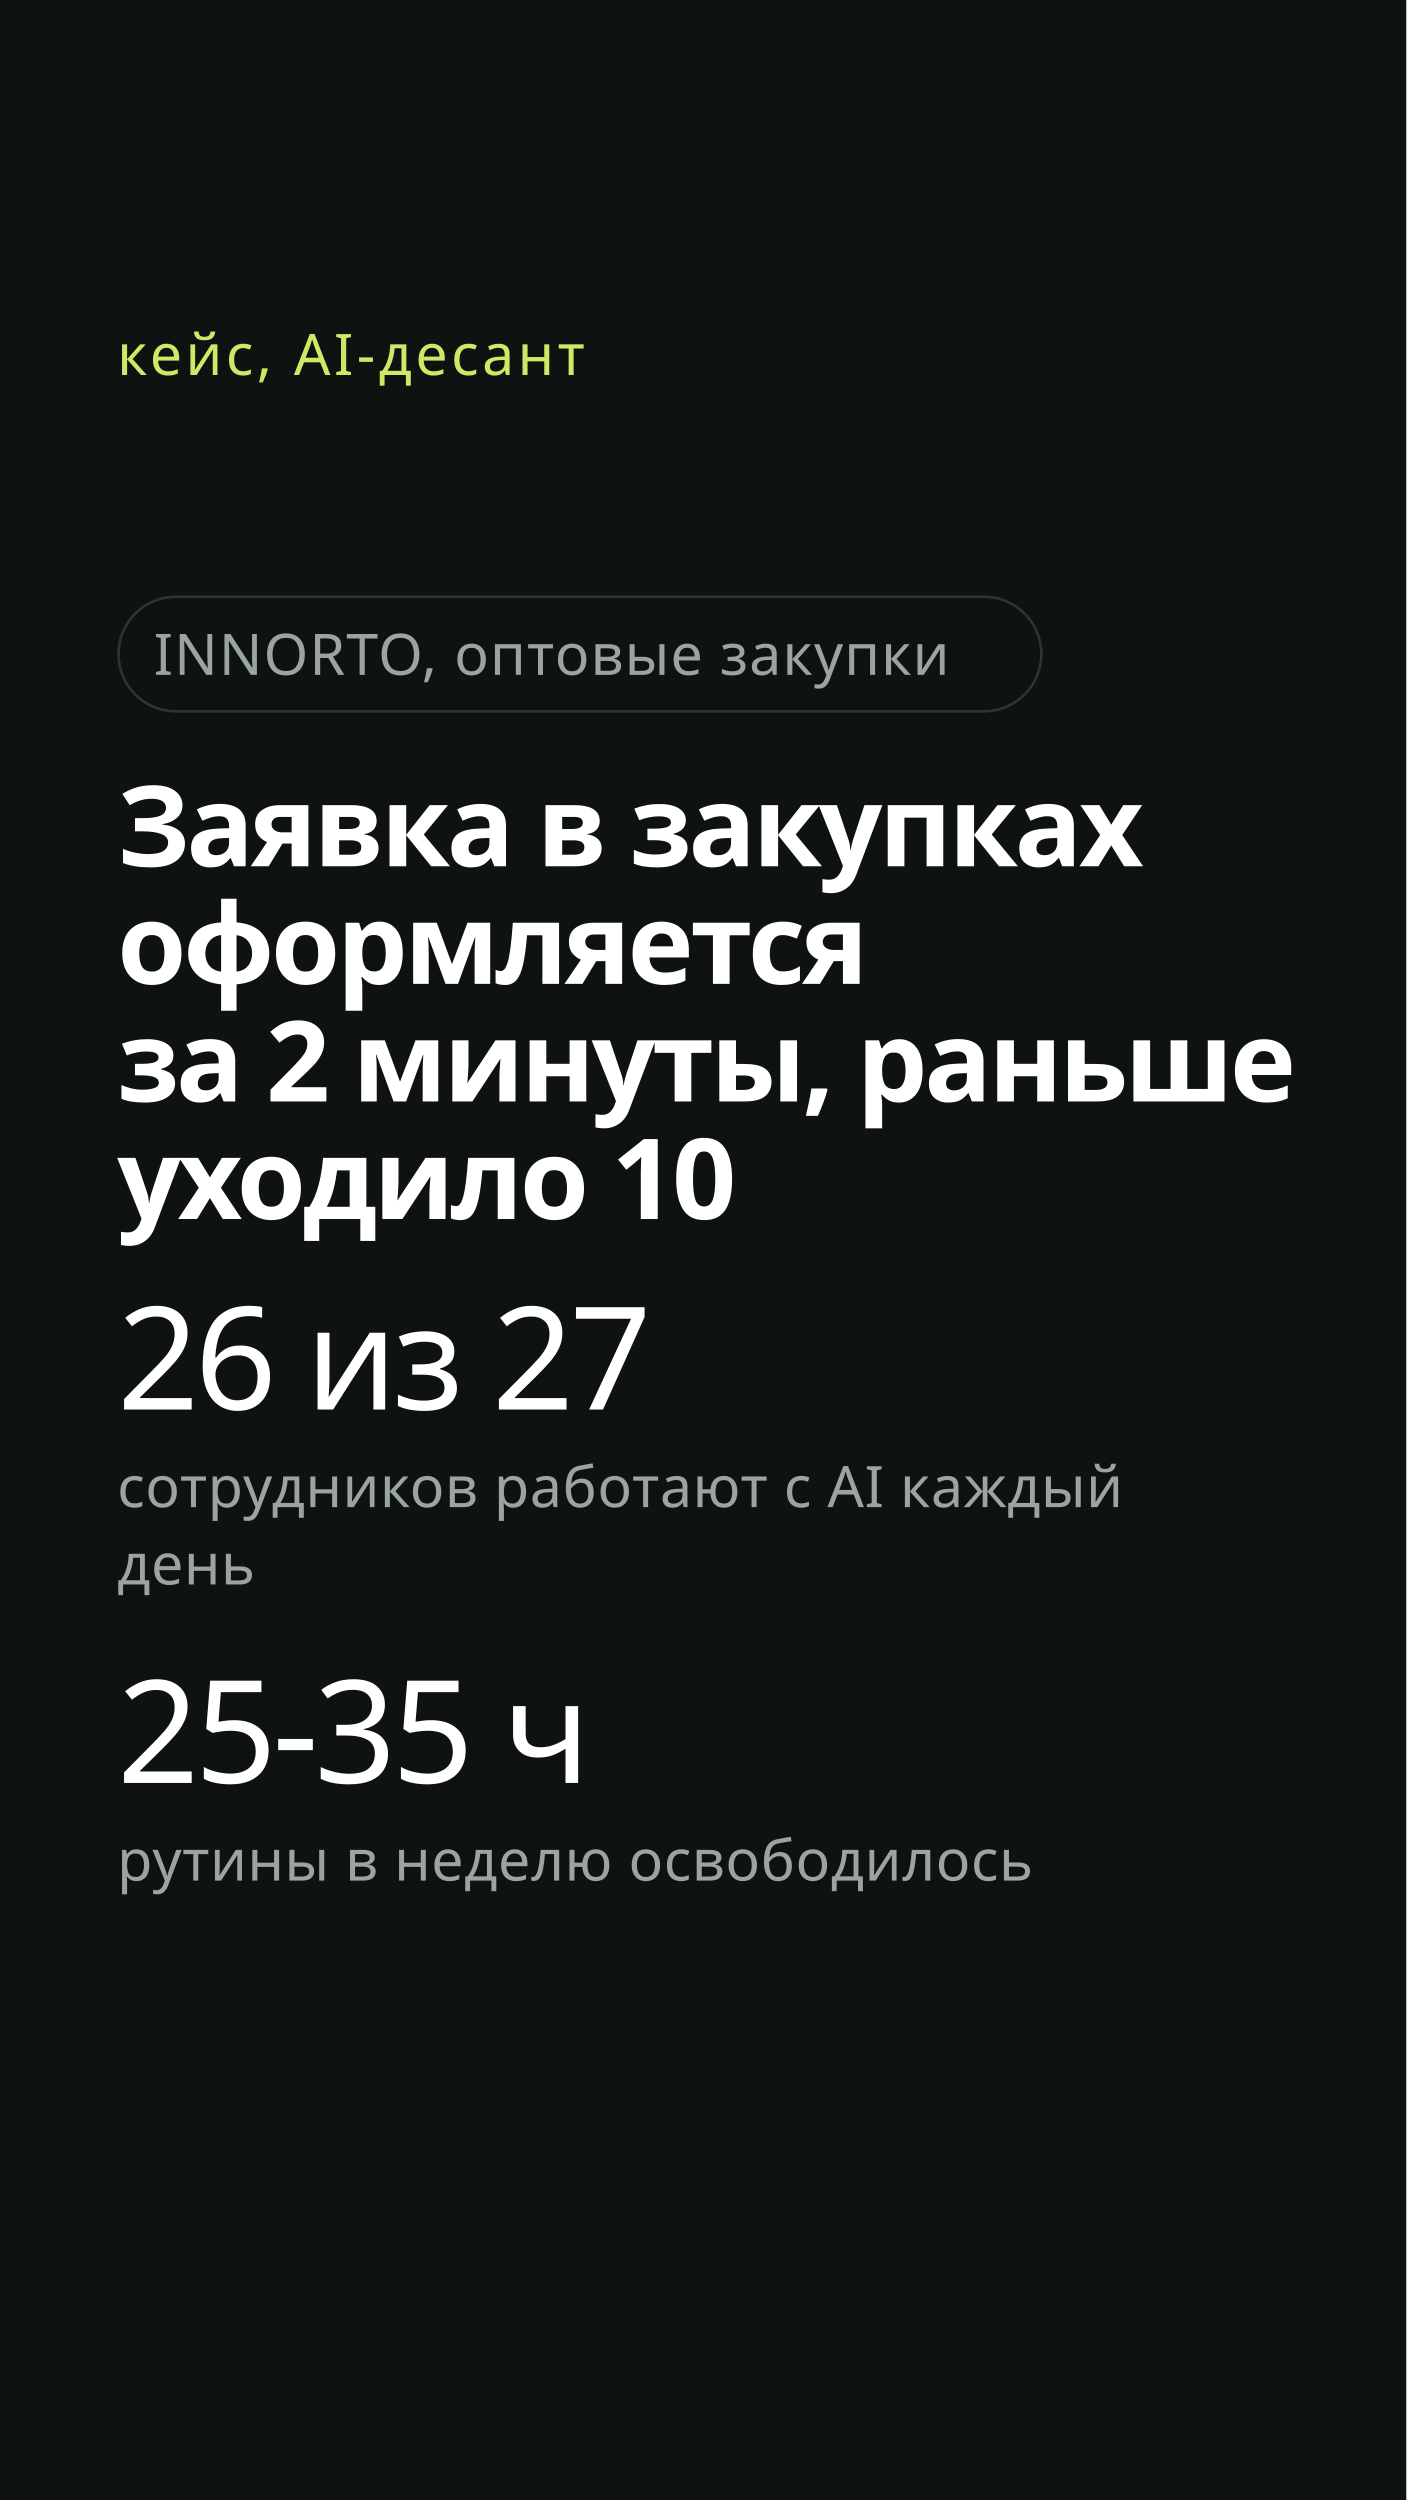
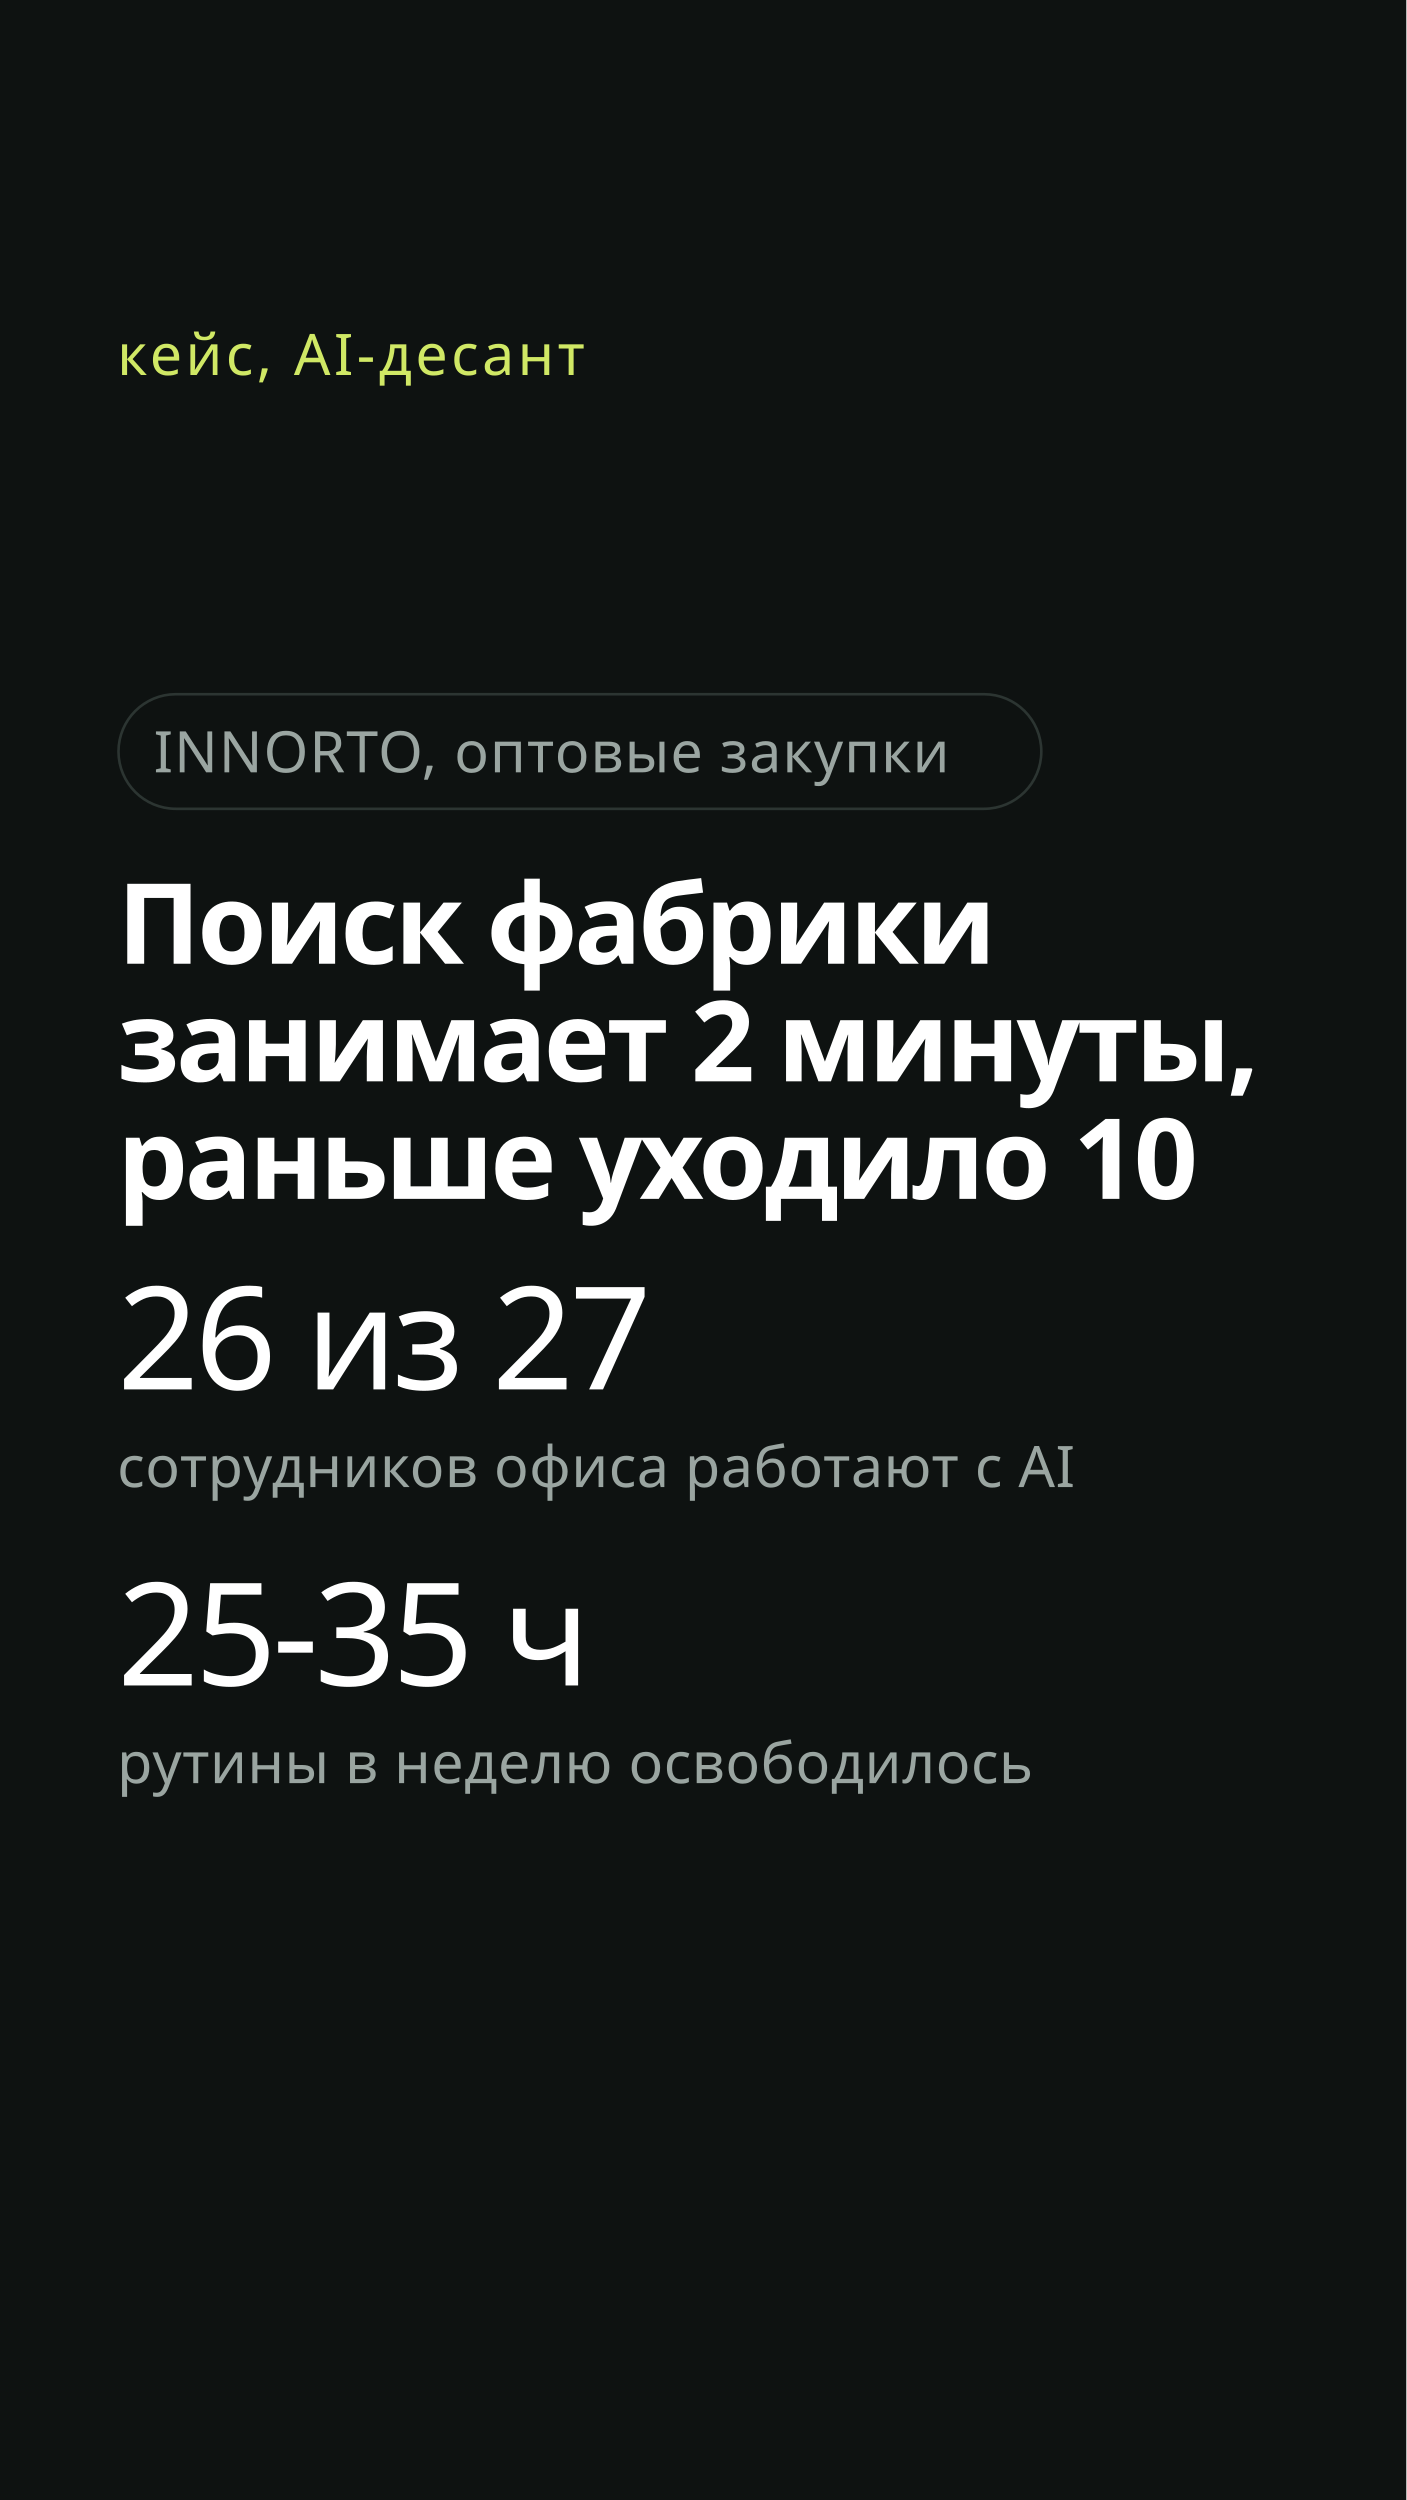
<svg xmlns="http://www.w3.org/2000/svg" width="1080" height="1920" viewBox="0 0 1080 1920">
  <rect x="0" y="0" width="1080" height="1920" rx="0" fill="#0E1211" />
  <text x="90" y="288" font-family="JetBrains Mono" font-size="44" font-weight="400" letter-spacing="2.64" fill="#D0E865">кейс, AI-десант</text>
-   <rect x="91" y="458.31" width="708.73" height="88" rx="44" fill="none" stroke="#2C3532" stroke-width="2" />
-   <text x="118" y="518.31" font-family="JetBrains Mono" font-size="44" font-weight="400" letter-spacing="0.88" fill="#9AA5A1">INNORTO, оптовые закупки</text>
-   <text x="90" y="665.31" font-family="Manrope" font-size="86" font-weight="600" letter-spacing="-2.58" fill="#FFFFFF">Заявка в закупках</text>
-   <text x="90" y="755.61" font-family="Manrope" font-size="86" font-weight="600" letter-spacing="-2.58" fill="#FFFFFF">оформляется</text>
-   <text x="90" y="845.91" font-family="Manrope" font-size="86" font-weight="600" letter-spacing="-2.58" fill="#FFFFFF">за 2 минуты, раньше</text>
-   <text x="90" y="936.2" font-family="Manrope" font-size="86" font-weight="600" letter-spacing="-2.58" fill="#FFFFFF">уходило 10</text>
-   <text x="90" y="1082.5" font-family="JetBrains Mono" font-size="110" font-weight="500" letter-spacing="-3.3" fill="#FFFFFF">26 из 27</text>
-   <text x="90" y="1157.5" font-family="JetBrains Mono" font-size="44" font-weight="400" letter-spacing="0.44" fill="#9AA5A1">сотрудников работают с AI каждый</text>
-   <text x="90" y="1216.89" font-family="JetBrains Mono" font-size="44" font-weight="400" letter-spacing="0.44" fill="#9AA5A1">день</text>
-   <text x="90" y="1369.28" font-family="JetBrains Mono" font-size="110" font-weight="500" letter-spacing="-3.3" fill="#FFFFFF">25-35 ч</text>
-   <text x="90" y="1444.28" font-family="JetBrains Mono" font-size="44" font-weight="400" letter-spacing="0.44" fill="#9AA5A1">рутины в неделю освободилось</text>
+   <rect x="91" y="533.16" width="708.73" height="88" rx="44" fill="none" stroke="#2C3532" stroke-width="2" />
+   <text x="118" y="593.16" font-family="JetBrains Mono" font-size="44" font-weight="400" letter-spacing="0.88" fill="#9AA5A1">INNORTO, оптовые закупки</text>
+   <text x="90" y="740.16" font-family="Manrope" font-size="86" font-weight="600" letter-spacing="-2.58" fill="#FFFFFF">Поиск фабрики</text>
+   <text x="90" y="830.45" font-family="Manrope" font-size="86" font-weight="600" letter-spacing="-2.58" fill="#FFFFFF">занимает 2 минуты,</text>
+   <text x="90" y="920.75" font-family="Manrope" font-size="86" font-weight="600" letter-spacing="-2.58" fill="#FFFFFF">раньше уходило 10</text>
+   <text x="90" y="1067.05" font-family="JetBrains Mono" font-size="110" font-weight="500" letter-spacing="-3.3" fill="#FFFFFF">26 из 27</text>
+   <text x="90" y="1142.05" font-family="JetBrains Mono" font-size="44" font-weight="400" letter-spacing="0.44" fill="#9AA5A1">сотрудников офиса работают с AI</text>
+   <text x="90" y="1294.44" font-family="JetBrains Mono" font-size="110" font-weight="500" letter-spacing="-3.3" fill="#FFFFFF">25-35 ч</text>
+   <text x="90" y="1369.44" font-family="JetBrains Mono" font-size="44" font-weight="400" letter-spacing="0.44" fill="#9AA5A1">рутины в неделю освободилось</text>
</svg>
